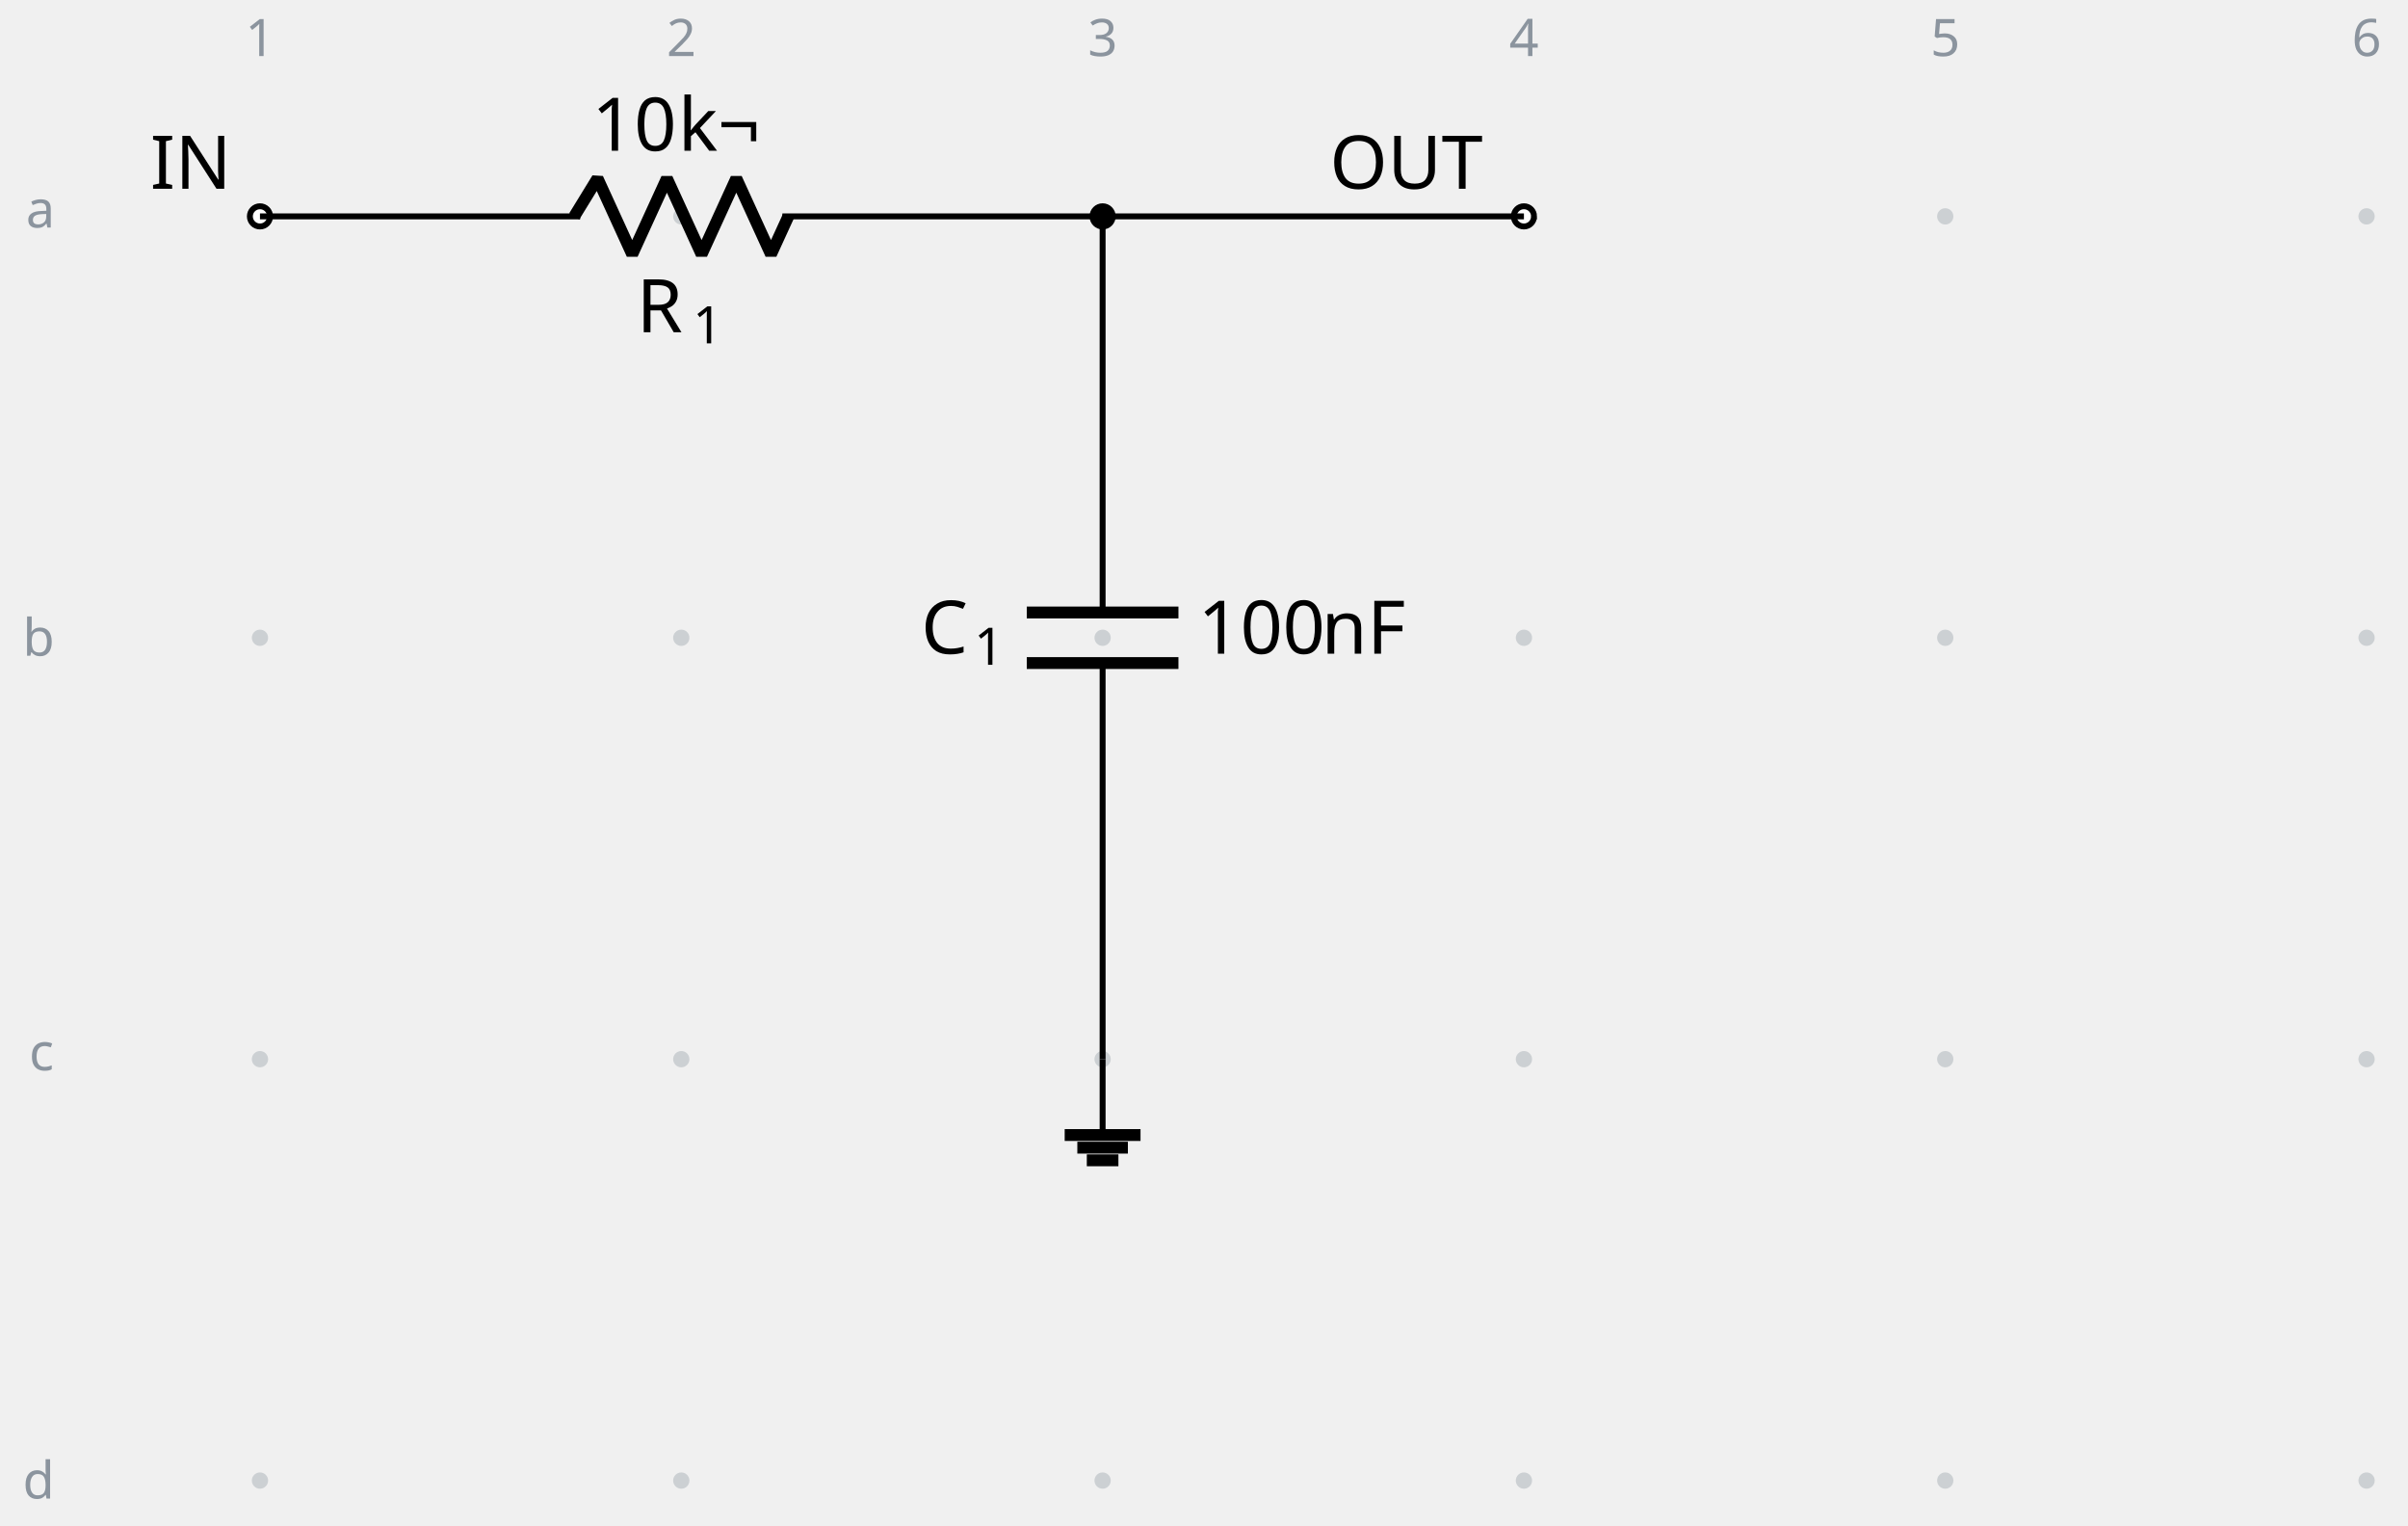
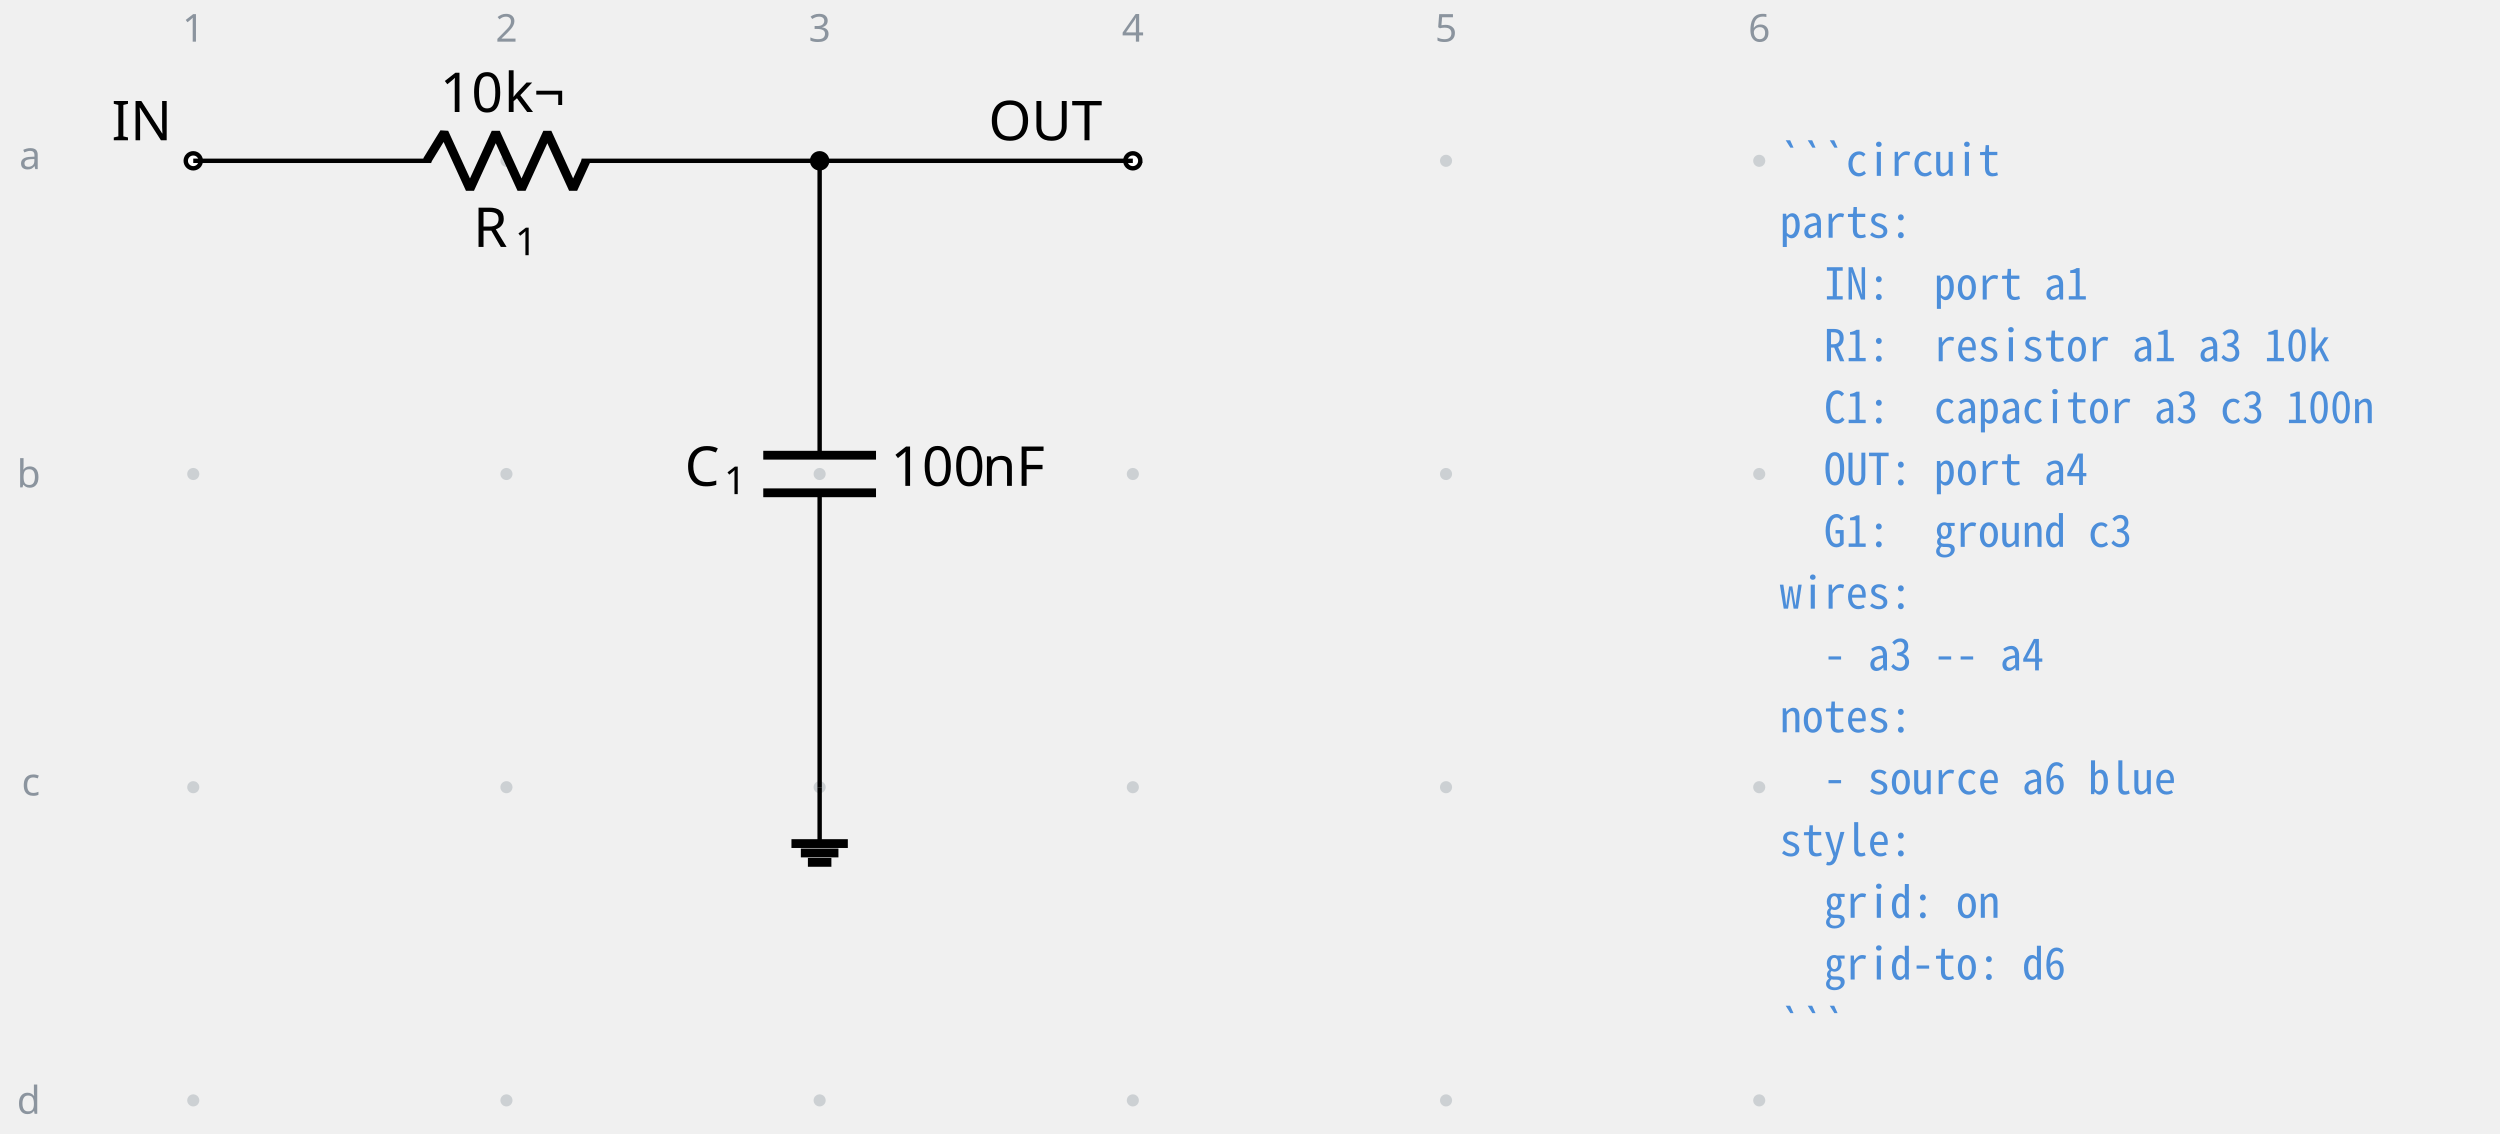
- <svg xmlns="http://www.w3.org/2000/svg" fill="currentColor" width="433.648" height="274.625" viewBox="-72 -72 325.236 205.969">
+ <svg xmlns="http://www.w3.org/2000/svg" fill="currentColor" width="605.647" height="274.625" viewBox="-72 -72 454.235 205.969">
  <g stroke="currentColor" stroke-miterlimit="10" stroke-width=".8">
    <path fill="#8b949e" fill-opacity=".35" stroke="none" stroke-opacity=".35" d="M-35.787-42.781a1.1 1.1 0 1 0-2.2 0 1.1 1.1 0 0 0 2.2 0M-35.787 14.124a1.1 1.1 0 1 0-2.2 0 1.1 1.1 0 0 0 2.2 0M-35.787 71.03a1.1 1.1 0 1 0-2.2 0 1.1 1.1 0 0 0 2.2 0M-35.787 127.935a1.1 1.1 0 1 0-2.2 0 1.1 1.1 0 0 0 2.2 0M21.118-42.781a1.1 1.1 0 1 0-2.2 0 1.1 1.1 0 0 0 2.2 0M21.118 14.124a1.1 1.1 0 1 0-2.2 0 1.1 1.1 0 0 0 2.2 0M21.118 71.03a1.1 1.1 0 1 0-2.2 0 1.1 1.1 0 0 0 2.2 0M21.118 127.935a1.1 1.1 0 1 0-2.2 0 1.1 1.1 0 0 0 2.2 0M78.024-42.781a1.1 1.1 0 1 0-2.2 0 1.1 1.1 0 0 0 2.2 0M78.024 14.124a1.1 1.1 0 1 0-2.2 0 1.1 1.1 0 0 0 2.2 0M78.024 71.03a1.1 1.1 0 1 0-2.2 0 1.1 1.1 0 0 0 2.2 0M78.024 127.935a1.1 1.1 0 1 0-2.2 0 1.1 1.1 0 0 0 2.2 0M134.93-42.781a1.1 1.1 0 1 0-2.2 0 1.1 1.1 0 0 0 2.2 0M134.93 14.124a1.1 1.1 0 1 0-2.2 0 1.1 1.1 0 0 0 2.2 0M134.93 71.03a1.1 1.1 0 1 0-2.2 0 1.1 1.1 0 0 0 2.2 0M134.93 127.935a1.1 1.1 0 1 0-2.2 0 1.1 1.1 0 0 0 2.2 0M191.835-42.781a1.1 1.1 0 1 0-2.2 0 1.1 1.1 0 0 0 2.2 0M191.835 14.124a1.1 1.1 0 1 0-2.2 0 1.1 1.1 0 0 0 2.2 0M191.835 71.03a1.1 1.1 0 1 0-2.2 0 1.1 1.1 0 0 0 2.2 0M191.835 127.935a1.1 1.1 0 1 0-2.2 0 1.1 1.1 0 0 0 2.2 0M248.74-42.781a1.1 1.1 0 1 0-2.2 0 1.1 1.1 0 0 0 2.2 0M248.74 14.124a1.1 1.1 0 1 0-2.2 0 1.1 1.1 0 0 0 2.2 0M248.74 71.03a1.1 1.1 0 1 0-2.2 0 1.1 1.1 0 0 0 2.2 0M248.74 127.935a1.1 1.1 0 1 0-2.2 0 1.1 1.1 0 0 0 2.2 0m-1.1 0" />
    <g fill="#8b949e" stroke="#8b949e">
      <text x="-36.887" y="-42.781" fill="#8b949e" stroke="none" font-family="cmr7" font-size="7" transform="translate(-1.993 -21.645)">1</text>
    </g>
    <g fill="#8b949e" stroke="#8b949e">
      <text x="-36.887" y="-42.781" fill="#8b949e" stroke="none" font-family="cmr7" font-size="7" transform="translate(54.912 -21.645)">2</text>
    </g>
    <g fill="#8b949e" stroke="#8b949e">
      <text x="-36.887" y="-42.781" fill="#8b949e" stroke="none" font-family="cmr7" font-size="7" transform="translate(111.818 -21.645)">3</text>
    </g>
    <g fill="#8b949e" stroke="#8b949e">
      <text x="-36.887" y="-42.781" fill="#8b949e" stroke="none" font-family="cmr7" font-size="7" transform="translate(168.723 -21.645)">4</text>
    </g>
    <g fill="#8b949e" stroke="#8b949e">
      <text x="-36.887" y="-42.781" fill="#8b949e" stroke="none" font-family="cmr7" font-size="7" transform="translate(225.629 -21.645)">5</text>
    </g>
    <g fill="#8b949e" stroke="#8b949e">
      <text x="-36.887" y="-42.781" fill="#8b949e" stroke="none" font-family="cmr7" font-size="7" transform="translate(282.534 -21.645)">6</text>
    </g>
    <g fill="#8b949e" stroke="#8b949e">
      <text x="-36.887" y="-42.781" fill="#8b949e" stroke="none" font-family="cmr7" font-size="7" transform="translate(-31.62 1.507)">a</text>
    </g>
    <g fill="#8b949e" stroke="#8b949e">
      <text x="-36.887" y="-42.781" fill="#8b949e" stroke="none" font-family="cmr7" font-size="7" transform="translate(-32.05 59.336)">b</text>
    </g>
    <g fill="#8b949e" stroke="#8b949e">
      <text x="-36.887" y="-42.781" fill="#8b949e" stroke="none" font-family="cmr7" font-size="7" transform="translate(-31.189 115.318)">c</text>
    </g>
    <g fill="#8b949e" stroke="#8b949e">
      <text x="-36.887" y="-42.781" fill="#8b949e" stroke="none" font-family="cmr7" font-size="7" transform="translate(-32.05 173.147)">d</text>
    </g>
    <g fill="#ffffff">
      <path d="M-35.522-42.781a1.365 1.365 0 1 0-2.73 0 1.365 1.365 0 0 0 2.73 0Zm-1.365 0" />
    </g>
    <text x="-36.887" y="-42.781" stroke="none" font-family="cmr10" font-size="10" transform="translate(-14.844 -3.733)">IN</text>
    <path fill="none" d="M-36.887-42.781h.4m-.4 0H6.36m27.315 0h43.248m-.4 0h.4" />
    <g stroke-linejoin="bevel" stroke-width="1.6">
      <path fill="none" d="m5.561-42.781 3.143-5.122L13.39-37.66l4.685-10.243 4.686 10.243 4.686-10.243 4.686 10.243 2.343-5.121" />
    </g>
    <g stroke="none">
      <text x="-36.887" y="-42.781" font-family="cmmi10" font-size="10" transform="translate(50.866 15.648)">R</text>
      <text x="-29.294" y="-41.281" font-family="cmr7" font-size="7" transform="translate(50.866 15.648)">1</text>
    </g>
    <g stroke="none" font-family="cmr10" font-size="10">
      <text x="-36.887" y="-42.781" transform="translate(44.822 -8.863)">10</text>
      <text x="-25.221" y="-42.781" transform="translate(44.822 -8.863)">k¬</text>
    </g>
    <path fill="none" d="M76.924-42.781v.4m0-.4v53.49m0 6.83v53.49m0-.399v.4" />
    <g stroke-width="1.6">
      <path fill="none" d="M87.167 10.71H66.68m20.486 6.828H66.68" />
    </g>
    <g stroke="none">
      <text x="-36.887" y="-42.781" font-family="cmmi10" font-size="10" transform="translate(89.296 59.058)">C</text>
      <text x="-29.74" y="-41.281" font-family="cmr7" font-size="7" transform="translate(89.296 59.058)">1</text>
    </g>
    <g stroke="none" font-family="cmr10" font-size="10">
      <text x="-36.887" y="-42.781" transform="translate(126.693 59.058)">100</text>
      <text x="-20.22" y="-42.781" transform="translate(126.693 59.058)">nF</text>
    </g>
    <g fill="#ffffff">
      <path d="M135.195-42.781a1.365 1.365 0 1 0-2.731 0 1.365 1.365 0 0 0 2.73 0Zm-1.366 0" />
    </g>
    <text x="-36.887" y="-42.781" stroke="none" font-family="cmr10" font-size="10" transform="translate(144.483 -3.733)">OUT</text>
    <path fill="none" d="M76.924 71.03v10.243" />
    <path fill="none" stroke-width="1.6" d="M71.802 81.273h10.243M73.51 82.98h6.828m-5.548 1.707h4.268" />
    <path fill="none" d="M76.924-42.781h56.905" />
    <path d="M78.29-42.781a1.365 1.365 0 1 0-2.732 0 1.365 1.365 0 0 0 2.731 0Zm-1.366 0" />
+     <g>
+       <text x="-36.887" y="-42.781" fill="#4c8eda" stroke="none" font-family="'Noto Sans Mono CJK JP',ui-monospace,'SFMono-Regular',Consolas,'Liberation Mono',monospace" font-size="8" transform="translate(288.26 2.733)" xml:space="preserve">```circuit</text>
+     </g>
+     <g>
+       <text x="-36.887" y="-42.781" fill="#4c8eda" stroke="none" font-family="'Noto Sans Mono CJK JP',ui-monospace,'SFMono-Regular',Consolas,'Liberation Mono',monospace" font-size="8" transform="translate(288.26 13.972)" xml:space="preserve">parts:</text>
+     </g>
+     <g>
+       <text x="-36.887" y="-42.781" fill="#4c8eda" stroke="none" font-family="'Noto Sans Mono CJK JP',ui-monospace,'SFMono-Regular',Consolas,'Liberation Mono',monospace" font-size="8" transform="translate(288.26 25.21)" xml:space="preserve">  IN:  port a1</text>
+     </g>
+     <g>
+       <text x="-36.887" y="-42.781" fill="#4c8eda" stroke="none" font-family="'Noto Sans Mono CJK JP',ui-monospace,'SFMono-Regular',Consolas,'Liberation Mono',monospace" font-size="8" transform="translate(288.26 36.422)" xml:space="preserve">  R1:  resistor a1 a3 10k</text>
+     </g>
+     <g>
+       <text x="-36.887" y="-42.781" fill="#4c8eda" stroke="none" font-family="'Noto Sans Mono CJK JP',ui-monospace,'SFMono-Regular',Consolas,'Liberation Mono',monospace" font-size="8" transform="translate(288.26 47.66)" xml:space="preserve">  C1:  capacitor a3 c3 100n</text>
+     </g>
+     <g>
+       <text x="-36.887" y="-42.781" fill="#4c8eda" stroke="none" font-family="'Noto Sans Mono CJK JP',ui-monospace,'SFMono-Regular',Consolas,'Liberation Mono',monospace" font-size="8" transform="translate(288.26 58.899)" xml:space="preserve">  OUT: port a4</text>
+     </g>
+     <g>
+       <text x="-36.887" y="-42.781" fill="#4c8eda" stroke="none" font-family="'Noto Sans Mono CJK JP',ui-monospace,'SFMono-Regular',Consolas,'Liberation Mono',monospace" font-size="8" transform="translate(288.26 70.138)" xml:space="preserve">  G1:  ground c3</text>
+     </g>
+     <g>
+       <text x="-36.887" y="-42.781" fill="#4c8eda" stroke="none" font-family="'Noto Sans Mono CJK JP',ui-monospace,'SFMono-Regular',Consolas,'Liberation Mono',monospace" font-size="8" transform="translate(288.26 81.377)" xml:space="preserve">wires:</text>
+     </g>
+     <g>
+       <text x="-36.887" y="-42.781" fill="#4c8eda" stroke="none" font-family="'Noto Sans Mono CJK JP',ui-monospace,'SFMono-Regular',Consolas,'Liberation Mono',monospace" font-size="8" transform="translate(288.26 92.587)" xml:space="preserve">  - a3 -- a4</text>
+     </g>
+     <g>
+       <text x="-36.887" y="-42.781" fill="#4c8eda" stroke="none" font-family="'Noto Sans Mono CJK JP',ui-monospace,'SFMono-Regular',Consolas,'Liberation Mono',monospace" font-size="8" transform="translate(288.26 103.826)" xml:space="preserve">notes:</text>
+     </g>
+     <g>
+       <text x="-36.887" y="-42.781" fill="#4c8eda" stroke="none" font-family="'Noto Sans Mono CJK JP',ui-monospace,'SFMono-Regular',Consolas,'Liberation Mono',monospace" font-size="8" transform="translate(288.26 115.065)" xml:space="preserve">  - source a6 blue</text>
+     </g>
+     <g>
+       <text x="-36.887" y="-42.781" fill="#4c8eda" stroke="none" font-family="'Noto Sans Mono CJK JP',ui-monospace,'SFMono-Regular',Consolas,'Liberation Mono',monospace" font-size="8" transform="translate(288.26 126.304)" xml:space="preserve">style:</text>
+     </g>
+     <g>
+       <text x="-36.887" y="-42.781" fill="#4c8eda" stroke="none" font-family="'Noto Sans Mono CJK JP',ui-monospace,'SFMono-Regular',Consolas,'Liberation Mono',monospace" font-size="8" transform="translate(288.26 137.543)" xml:space="preserve">  grid: on</text>
+     </g>
+     <g>
+       <text x="-36.887" y="-42.781" fill="#4c8eda" stroke="none" font-family="'Noto Sans Mono CJK JP',ui-monospace,'SFMono-Regular',Consolas,'Liberation Mono',monospace" font-size="8" transform="translate(288.26 148.753)" xml:space="preserve">  grid-to: d6</text>
+     </g>
+     <g>
+       <text x="-36.887" y="-42.781" fill="#4c8eda" stroke="none" font-family="'Noto Sans Mono CJK JP',ui-monospace,'SFMono-Regular',Consolas,'Liberation Mono',monospace" font-size="8" transform="translate(288.26 159.991)" xml:space="preserve">```</text>
+     </g>
  </g>
</svg>
